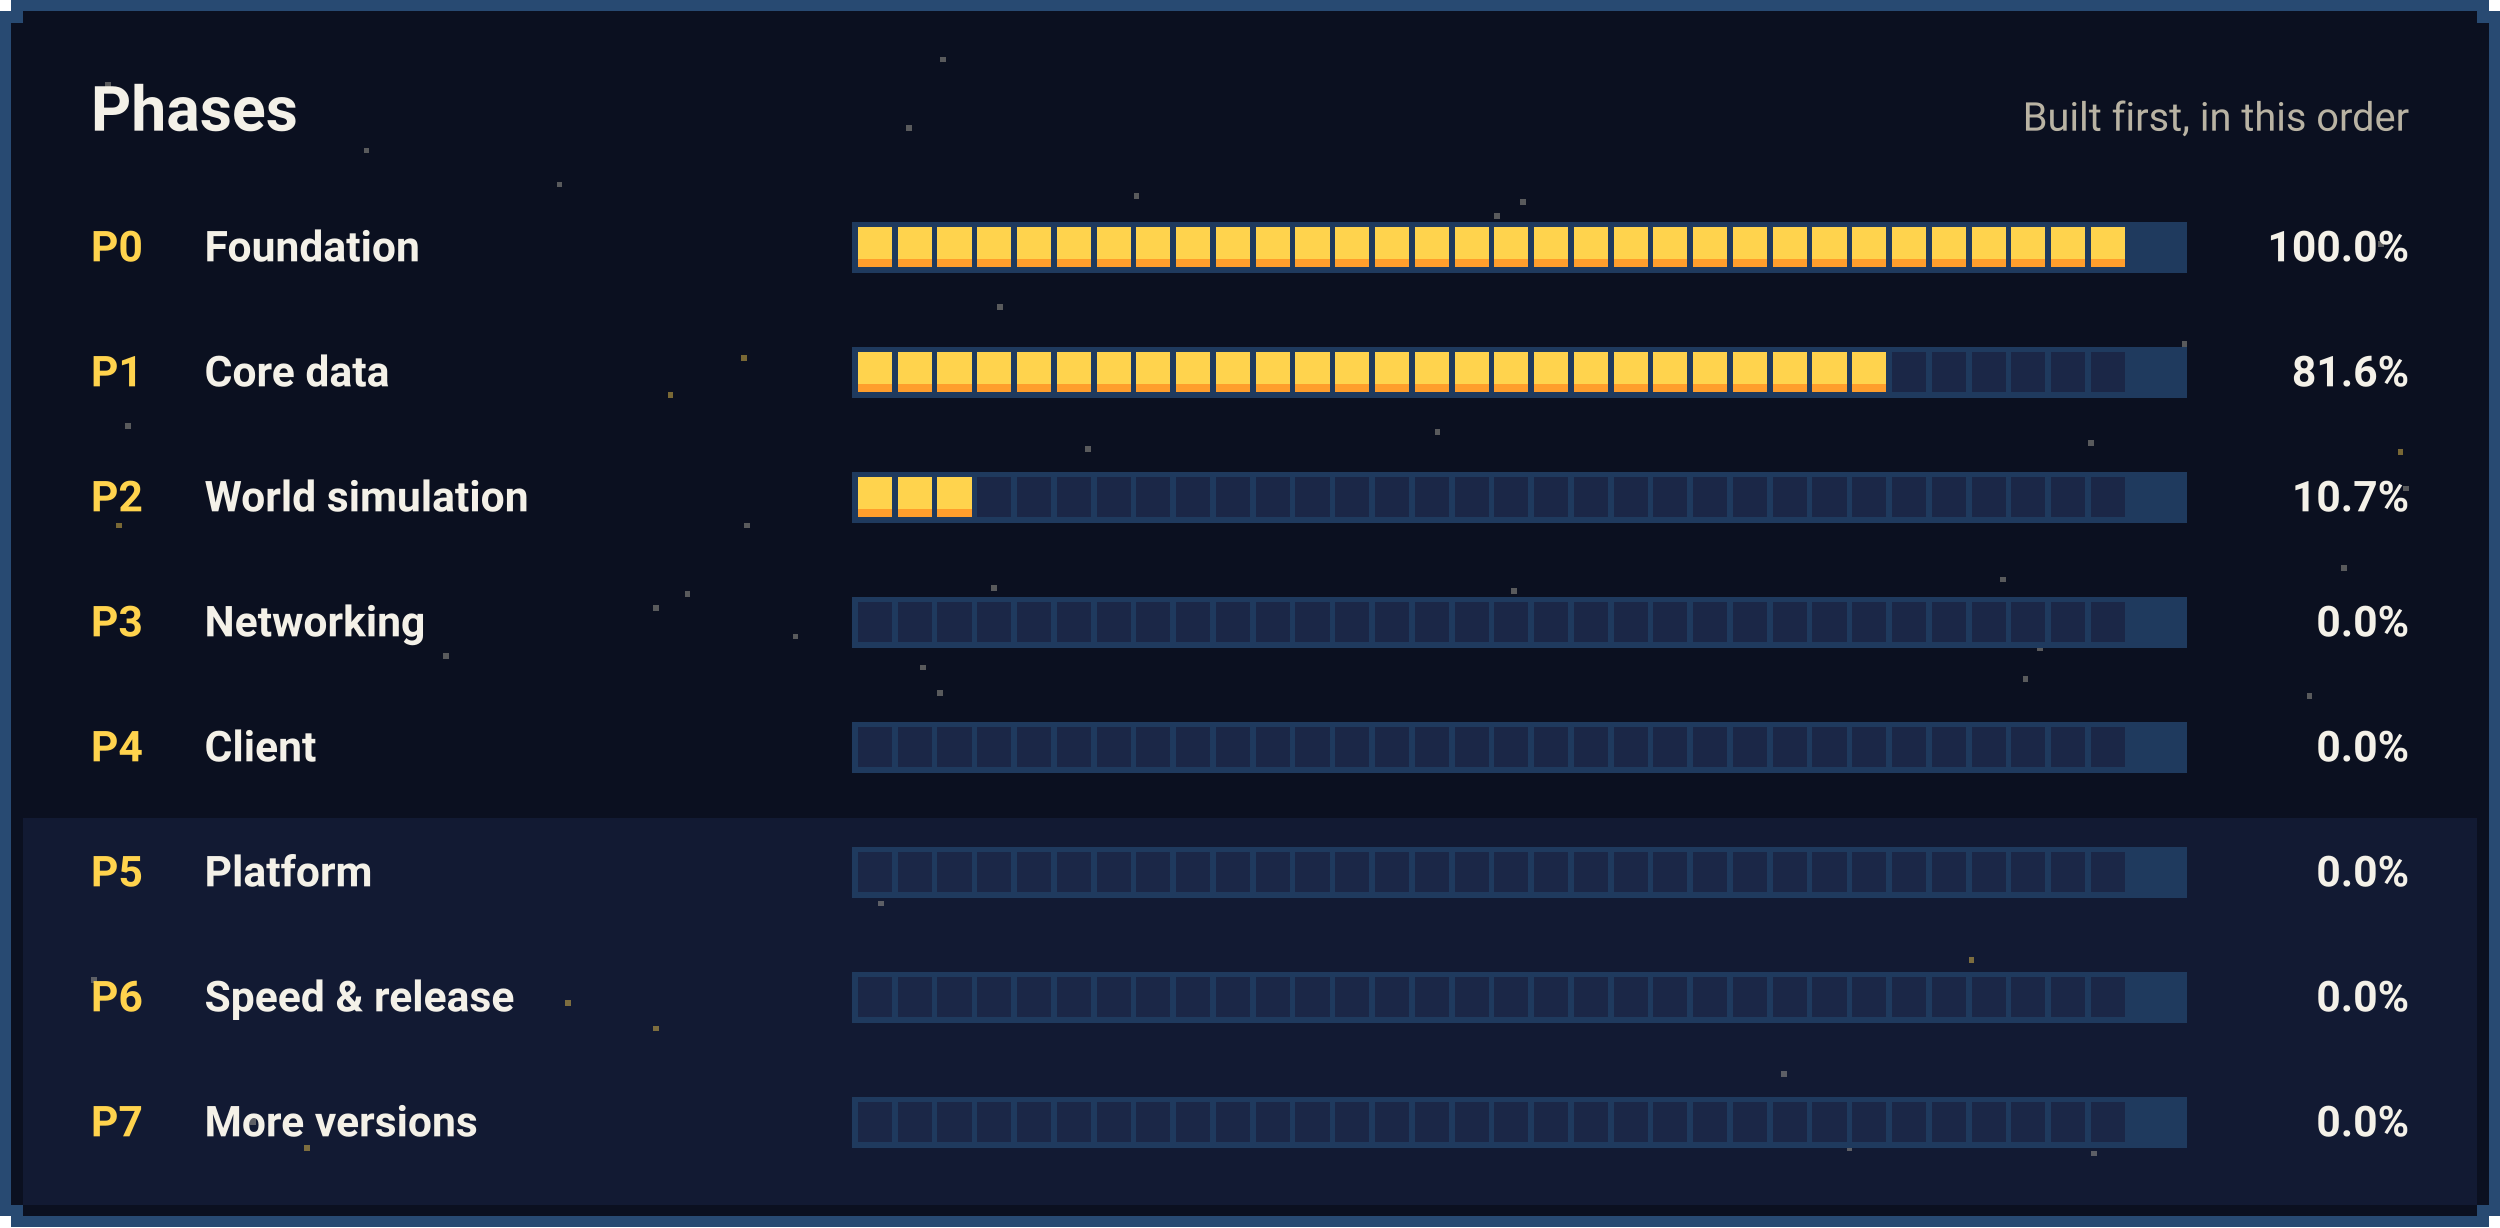
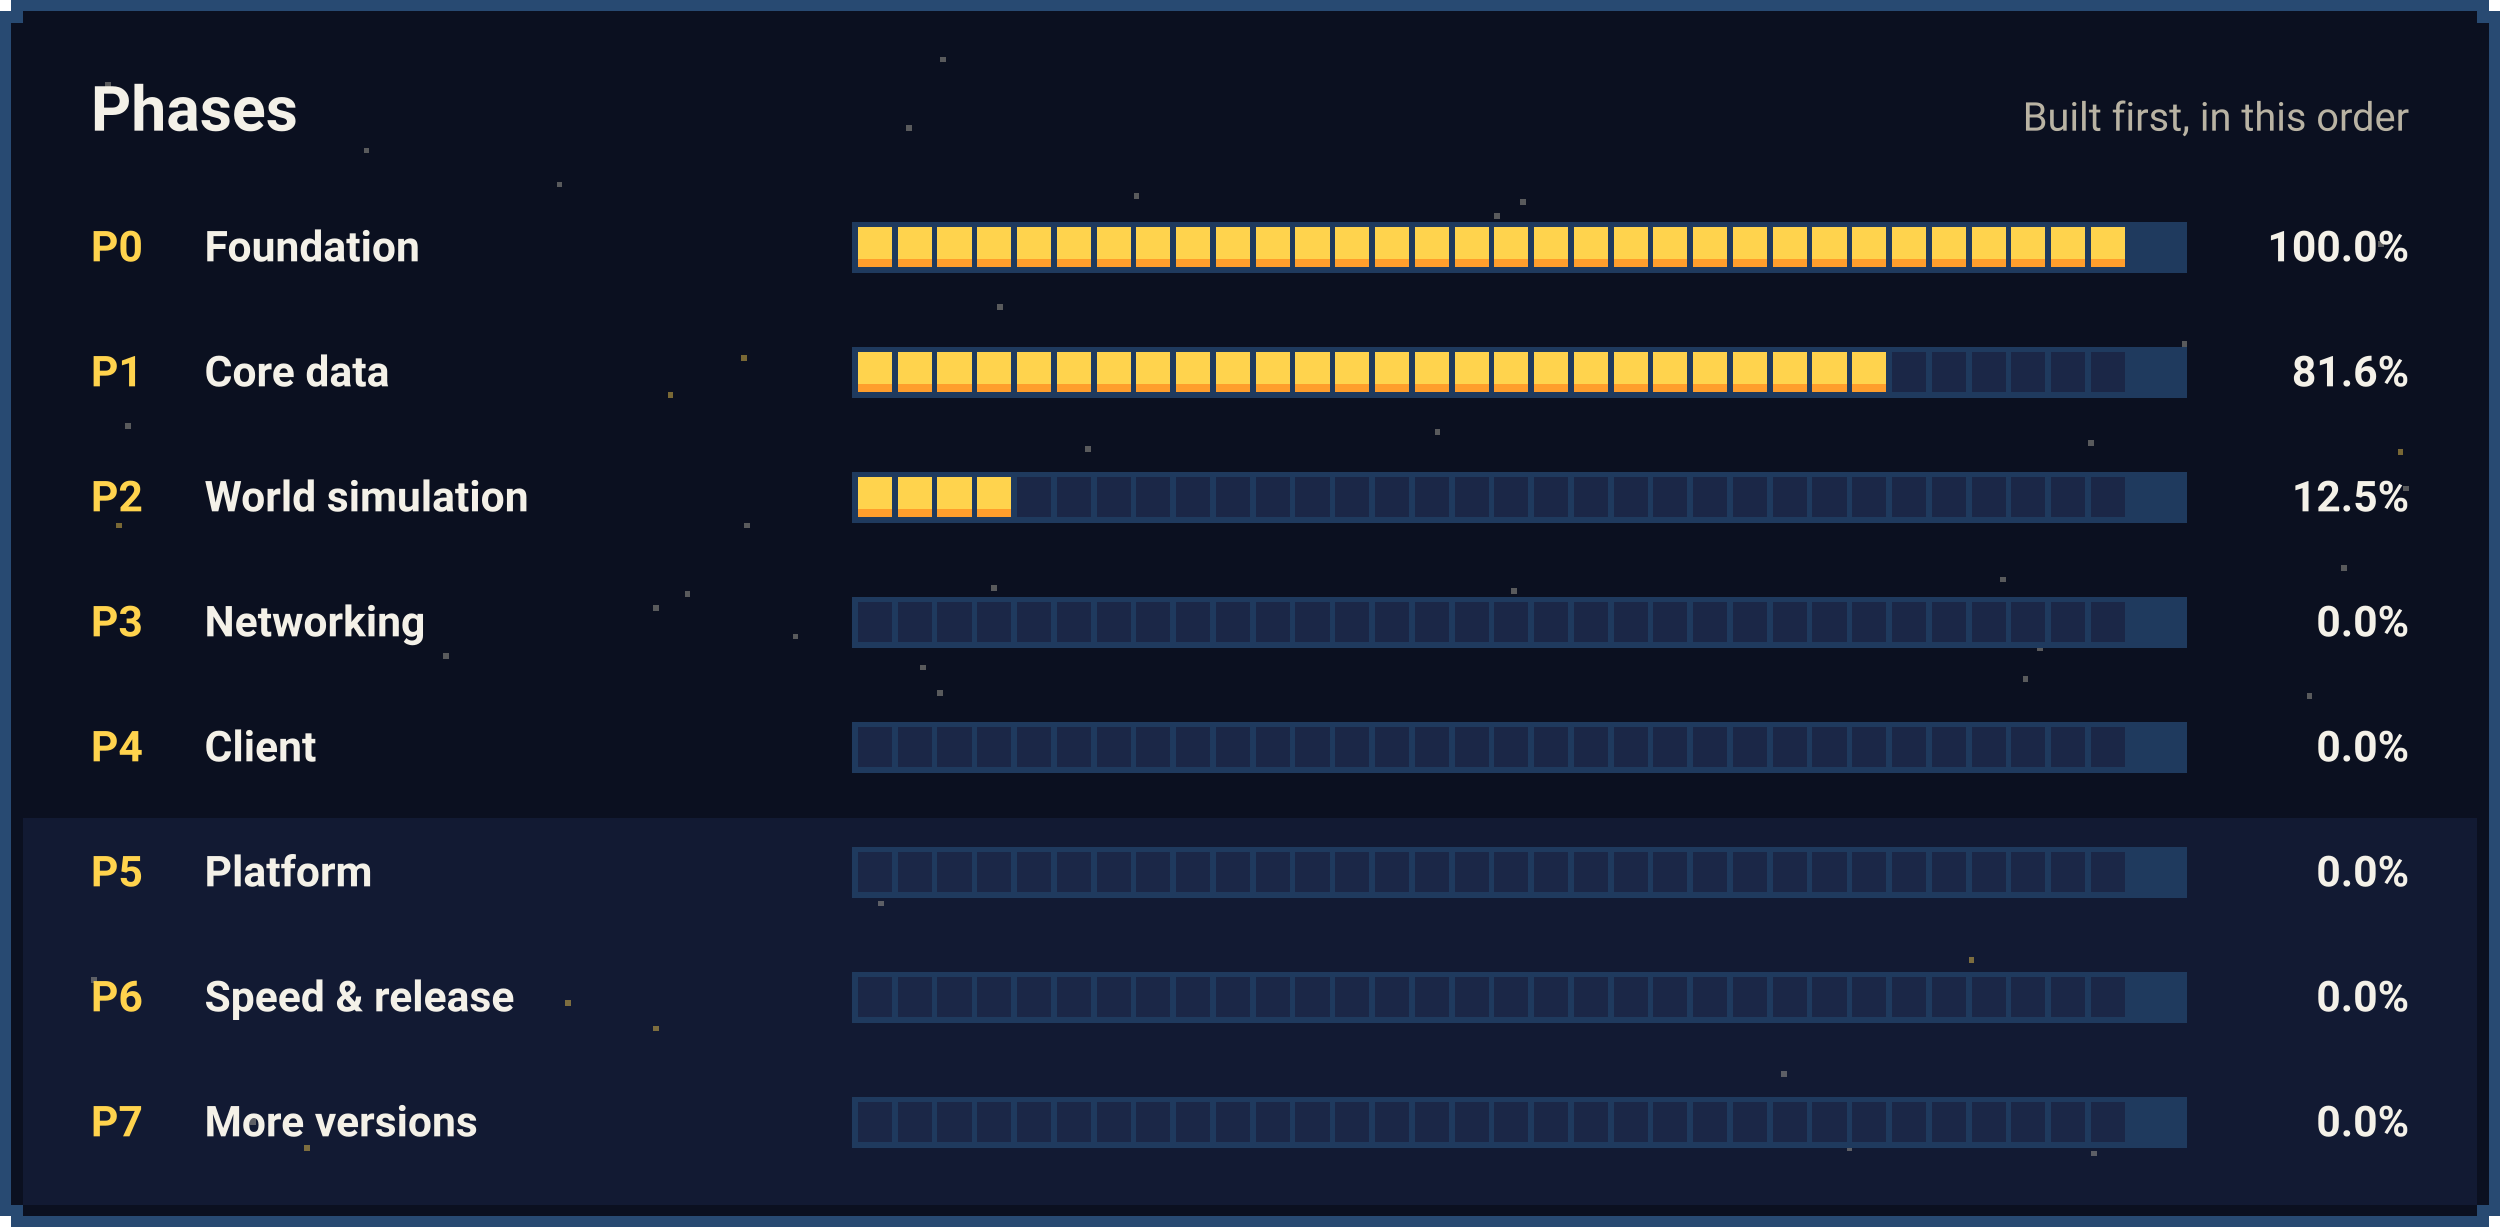
<svg xmlns="http://www.w3.org/2000/svg" width="880" height="432" viewBox="0 0 880 432" shape-rendering="crispEdges">
  <rect x="4" y="0" width="872" height="432" fill="#284A72" />
  <rect x="0" y="4" width="880" height="424" fill="#284A72" />
  <rect x="8" y="4" width="864" height="424" fill="#0B1020" />
  <rect x="4" y="8" width="872" height="416" fill="#0B1020" />
  <rect x="8" y="288" width="864" height="136" fill="#121A33" />
  <rect x="235" y="138" width="2" height="2" fill="#FFD34D" opacity="0.45" />
  <rect x="262" y="184" width="2" height="2" fill="#B9B3A3" opacity="0.45" />
  <rect x="44" y="149" width="2" height="2" fill="#B9B3A3" opacity="0.45" />
  <rect x="196" y="64" width="2" height="2" fill="#B9B3A3" opacity="0.45" />
  <rect x="331" y="20" width="2" height="2" fill="#B9B3A3" opacity="0.45" />
  <rect x="505" y="151" width="2" height="2" fill="#B9B3A3" opacity="0.45" />
  <rect x="107" y="403" width="2" height="2" fill="#FFD34D" opacity="0.45" />
  <rect x="241" y="208" width="2" height="2" fill="#B9B3A3" opacity="0.45" />
  <rect x="520" y="351" width="2" height="2" fill="#FFD34D" opacity="0.45" />
  <rect x="824" y="199" width="2" height="2" fill="#B9B3A3" opacity="0.45" />
  <rect x="758" y="131" width="2" height="2" fill="#B9B3A3" opacity="0.45" />
  <rect x="627" y="377" width="2" height="2" fill="#B9B3A3" opacity="0.45" />
  <rect x="330" y="243" width="2" height="2" fill="#B9B3A3" opacity="0.45" />
  <rect x="693" y="337" width="2" height="2" fill="#FFD34D" opacity="0.45" />
  <rect x="399" y="68" width="2" height="2" fill="#B9B3A3" opacity="0.45" />
  <rect x="650" y="403" width="2" height="2" fill="#B9B3A3" opacity="0.45" />
  <rect x="41" y="184" width="2" height="2" fill="#FFD34D" opacity="0.45" />
  <rect x="526" y="75" width="2" height="2" fill="#B9B3A3" opacity="0.45" />
  <rect x="309" y="317" width="2" height="2" fill="#B9B3A3" opacity="0.45" />
  <rect x="382" y="157" width="2" height="2" fill="#B9B3A3" opacity="0.45" />
  <rect x="349" y="206" width="2" height="2" fill="#B9B3A3" opacity="0.45" />
  <rect x="844" y="158" width="2" height="2" fill="#FFD34D" opacity="0.45" />
  <rect x="199" y="352" width="2" height="2" fill="#FFD34D" opacity="0.45" />
  <rect x="230" y="361" width="2" height="2" fill="#FFD34D" opacity="0.45" />
  <rect x="230" y="213" width="2" height="2" fill="#B9B3A3" opacity="0.45" />
  <rect x="88" y="394" width="2" height="2" fill="#B9B3A3" opacity="0.45" />
  <rect x="735" y="155" width="2" height="2" fill="#B9B3A3" opacity="0.45" />
  <rect x="156" y="230" width="2" height="2" fill="#B9B3A3" opacity="0.45" />
  <rect x="261" y="125" width="2" height="2" fill="#FFD34D" opacity="0.45" />
  <rect x="32" y="344" width="2" height="2" fill="#B9B3A3" opacity="0.45" />
  <rect x="380" y="304" width="2" height="2" fill="#B9B3A3" opacity="0.45" />
  <rect x="319" y="44" width="2" height="2" fill="#B9B3A3" opacity="0.45" />
  <rect x="712" y="238" width="2" height="2" fill="#B9B3A3" opacity="0.45" />
  <rect x="502" y="398" width="2" height="2" fill="#B9B3A3" opacity="0.45" />
  <rect x="37" y="29" width="2" height="2" fill="#B9B3A3" opacity="0.45" />
  <rect x="351" y="107" width="2" height="2" fill="#B9B3A3" opacity="0.45" />
  <rect x="768" y="120" width="2" height="2" fill="#B9B3A3" opacity="0.45" />
  <rect x="736" y="405" width="2" height="2" fill="#B9B3A3" opacity="0.45" />
  <rect x="812" y="244" width="2" height="2" fill="#B9B3A3" opacity="0.45" />
  <rect x="324" y="234" width="2" height="2" fill="#B9B3A3" opacity="0.45" />
  <rect x="717" y="227" width="2" height="2" fill="#B9B3A3" opacity="0.45" />
  <rect x="535" y="70" width="2" height="2" fill="#B9B3A3" opacity="0.45" />
  <rect x="704" y="203" width="2" height="2" fill="#B9B3A3" opacity="0.45" />
  <rect x="846" y="171" width="2" height="2" fill="#B9B3A3" opacity="0.45" />
  <rect x="279" y="223" width="2" height="2" fill="#B9B3A3" opacity="0.45" />
  <rect x="532" y="207" width="2" height="2" fill="#B9B3A3" opacity="0.45" />
  <rect x="128" y="52" width="2" height="2" fill="#B9B3A3" opacity="0.45" />
  <rect x="837" y="85" width="2" height="2" fill="#B9B3A3" opacity="0.45" />
  <text x="32" y="46" font-family="'Pixelify Sans', ui-sans-serif, system-ui, -apple-system, 'Segoe UI', Roboto, sans-serif" font-size="22" font-weight="700" fill="#F4F1E8" text-anchor="start">Phases</text>
  <text x="848" y="46" font-family="'Pixelify Sans', ui-sans-serif, system-ui, -apple-system, 'Segoe UI', Roboto, sans-serif" font-size="14" font-weight="400" fill="#B9B3A3" text-anchor="end">Built first, in this order</text>
  <text x="32" y="92" font-family="'Pixelify Sans', ui-sans-serif, system-ui, -apple-system, 'Segoe UI', Roboto, sans-serif" font-size="15" font-weight="700" fill="#FFD34D" text-anchor="start">P0</text>
  <text x="72" y="92" font-family="'Pixelify Sans', ui-sans-serif, system-ui, -apple-system, 'Segoe UI', Roboto, sans-serif" font-size="15" font-weight="600" fill="#F4F1E8" text-anchor="start">Foundation</text>
  <rect x="300" y="78" width="470" height="18" fill="#1F3A5E" />
  <rect x="302" y="80" width="12" height="14" fill="#FFD34D" />
  <rect x="302" y="91" width="12" height="3" fill="#FF9E2C" />
  <rect x="316" y="80" width="12" height="14" fill="#FFD34D" />
  <rect x="316" y="91" width="12" height="3" fill="#FF9E2C" />
  <rect x="330" y="80" width="12" height="14" fill="#FFD34D" />
  <rect x="330" y="91" width="12" height="3" fill="#FF9E2C" />
  <rect x="344" y="80" width="12" height="14" fill="#FFD34D" />
  <rect x="344" y="91" width="12" height="3" fill="#FF9E2C" />
  <rect x="358" y="80" width="12" height="14" fill="#FFD34D" />
  <rect x="358" y="91" width="12" height="3" fill="#FF9E2C" />
  <rect x="372" y="80" width="12" height="14" fill="#FFD34D" />
  <rect x="372" y="91" width="12" height="3" fill="#FF9E2C" />
  <rect x="386" y="80" width="12" height="14" fill="#FFD34D" />
  <rect x="386" y="91" width="12" height="3" fill="#FF9E2C" />
  <rect x="400" y="80" width="12" height="14" fill="#FFD34D" />
  <rect x="400" y="91" width="12" height="3" fill="#FF9E2C" />
  <rect x="414" y="80" width="12" height="14" fill="#FFD34D" />
  <rect x="414" y="91" width="12" height="3" fill="#FF9E2C" />
  <rect x="428" y="80" width="12" height="14" fill="#FFD34D" />
  <rect x="428" y="91" width="12" height="3" fill="#FF9E2C" />
  <rect x="442" y="80" width="12" height="14" fill="#FFD34D" />
  <rect x="442" y="91" width="12" height="3" fill="#FF9E2C" />
  <rect x="456" y="80" width="12" height="14" fill="#FFD34D" />
  <rect x="456" y="91" width="12" height="3" fill="#FF9E2C" />
  <rect x="470" y="80" width="12" height="14" fill="#FFD34D" />
  <rect x="470" y="91" width="12" height="3" fill="#FF9E2C" />
  <rect x="484" y="80" width="12" height="14" fill="#FFD34D" />
  <rect x="484" y="91" width="12" height="3" fill="#FF9E2C" />
  <rect x="498" y="80" width="12" height="14" fill="#FFD34D" />
  <rect x="498" y="91" width="12" height="3" fill="#FF9E2C" />
  <rect x="512" y="80" width="12" height="14" fill="#FFD34D" />
  <rect x="512" y="91" width="12" height="3" fill="#FF9E2C" />
  <rect x="526" y="80" width="12" height="14" fill="#FFD34D" />
  <rect x="526" y="91" width="12" height="3" fill="#FF9E2C" />
  <rect x="540" y="80" width="12" height="14" fill="#FFD34D" />
  <rect x="540" y="91" width="12" height="3" fill="#FF9E2C" />
  <rect x="554" y="80" width="12" height="14" fill="#FFD34D" />
  <rect x="554" y="91" width="12" height="3" fill="#FF9E2C" />
  <rect x="568" y="80" width="12" height="14" fill="#FFD34D" />
  <rect x="568" y="91" width="12" height="3" fill="#FF9E2C" />
  <rect x="582" y="80" width="12" height="14" fill="#FFD34D" />
  <rect x="582" y="91" width="12" height="3" fill="#FF9E2C" />
  <rect x="596" y="80" width="12" height="14" fill="#FFD34D" />
  <rect x="596" y="91" width="12" height="3" fill="#FF9E2C" />
  <rect x="610" y="80" width="12" height="14" fill="#FFD34D" />
  <rect x="610" y="91" width="12" height="3" fill="#FF9E2C" />
  <rect x="624" y="80" width="12" height="14" fill="#FFD34D" />
  <rect x="624" y="91" width="12" height="3" fill="#FF9E2C" />
  <rect x="638" y="80" width="12" height="14" fill="#FFD34D" />
  <rect x="638" y="91" width="12" height="3" fill="#FF9E2C" />
  <rect x="652" y="80" width="12" height="14" fill="#FFD34D" />
  <rect x="652" y="91" width="12" height="3" fill="#FF9E2C" />
  <rect x="666" y="80" width="12" height="14" fill="#FFD34D" />
  <rect x="666" y="91" width="12" height="3" fill="#FF9E2C" />
  <rect x="680" y="80" width="12" height="14" fill="#FFD34D" />
  <rect x="680" y="91" width="12" height="3" fill="#FF9E2C" />
  <rect x="694" y="80" width="12" height="14" fill="#FFD34D" />
  <rect x="694" y="91" width="12" height="3" fill="#FF9E2C" />
  <rect x="708" y="80" width="12" height="14" fill="#FFD34D" />
  <rect x="708" y="91" width="12" height="3" fill="#FF9E2C" />
  <rect x="722" y="80" width="12" height="14" fill="#FFD34D" />
  <rect x="722" y="91" width="12" height="3" fill="#FF9E2C" />
  <rect x="736" y="80" width="12" height="14" fill="#FFD34D" />
  <rect x="736" y="91" width="12" height="3" fill="#FF9E2C" />
  <text x="848" y="92" font-family="'Pixelify Sans', ui-sans-serif, system-ui, -apple-system, 'Segoe UI', Roboto, sans-serif" font-size="15" font-weight="700" fill="#F4F1E8" text-anchor="end">100.0%</text>
  <text x="32" y="136" font-family="'Pixelify Sans', ui-sans-serif, system-ui, -apple-system, 'Segoe UI', Roboto, sans-serif" font-size="15" font-weight="700" fill="#FFD34D" text-anchor="start">P1</text>
  <text x="72" y="136" font-family="'Pixelify Sans', ui-sans-serif, system-ui, -apple-system, 'Segoe UI', Roboto, sans-serif" font-size="15" font-weight="600" fill="#F4F1E8" text-anchor="start">Core data</text>
  <rect x="300" y="122" width="470" height="18" fill="#1F3A5E" />
  <rect x="302" y="124" width="12" height="14" fill="#FFD34D" />
  <rect x="302" y="135" width="12" height="3" fill="#FF9E2C" />
  <rect x="316" y="124" width="12" height="14" fill="#FFD34D" />
  <rect x="316" y="135" width="12" height="3" fill="#FF9E2C" />
  <rect x="330" y="124" width="12" height="14" fill="#FFD34D" />
  <rect x="330" y="135" width="12" height="3" fill="#FF9E2C" />
  <rect x="344" y="124" width="12" height="14" fill="#FFD34D" />
  <rect x="344" y="135" width="12" height="3" fill="#FF9E2C" />
  <rect x="358" y="124" width="12" height="14" fill="#FFD34D" />
  <rect x="358" y="135" width="12" height="3" fill="#FF9E2C" />
  <rect x="372" y="124" width="12" height="14" fill="#FFD34D" />
  <rect x="372" y="135" width="12" height="3" fill="#FF9E2C" />
  <rect x="386" y="124" width="12" height="14" fill="#FFD34D" />
  <rect x="386" y="135" width="12" height="3" fill="#FF9E2C" />
  <rect x="400" y="124" width="12" height="14" fill="#FFD34D" />
  <rect x="400" y="135" width="12" height="3" fill="#FF9E2C" />
  <rect x="414" y="124" width="12" height="14" fill="#FFD34D" />
  <rect x="414" y="135" width="12" height="3" fill="#FF9E2C" />
  <rect x="428" y="124" width="12" height="14" fill="#FFD34D" />
  <rect x="428" y="135" width="12" height="3" fill="#FF9E2C" />
  <rect x="442" y="124" width="12" height="14" fill="#FFD34D" />
  <rect x="442" y="135" width="12" height="3" fill="#FF9E2C" />
  <rect x="456" y="124" width="12" height="14" fill="#FFD34D" />
  <rect x="456" y="135" width="12" height="3" fill="#FF9E2C" />
  <rect x="470" y="124" width="12" height="14" fill="#FFD34D" />
  <rect x="470" y="135" width="12" height="3" fill="#FF9E2C" />
  <rect x="484" y="124" width="12" height="14" fill="#FFD34D" />
  <rect x="484" y="135" width="12" height="3" fill="#FF9E2C" />
  <rect x="498" y="124" width="12" height="14" fill="#FFD34D" />
  <rect x="498" y="135" width="12" height="3" fill="#FF9E2C" />
  <rect x="512" y="124" width="12" height="14" fill="#FFD34D" />
  <rect x="512" y="135" width="12" height="3" fill="#FF9E2C" />
  <rect x="526" y="124" width="12" height="14" fill="#FFD34D" />
  <rect x="526" y="135" width="12" height="3" fill="#FF9E2C" />
  <rect x="540" y="124" width="12" height="14" fill="#FFD34D" />
  <rect x="540" y="135" width="12" height="3" fill="#FF9E2C" />
  <rect x="554" y="124" width="12" height="14" fill="#FFD34D" />
  <rect x="554" y="135" width="12" height="3" fill="#FF9E2C" />
  <rect x="568" y="124" width="12" height="14" fill="#FFD34D" />
  <rect x="568" y="135" width="12" height="3" fill="#FF9E2C" />
  <rect x="582" y="124" width="12" height="14" fill="#FFD34D" />
  <rect x="582" y="135" width="12" height="3" fill="#FF9E2C" />
  <rect x="596" y="124" width="12" height="14" fill="#FFD34D" />
  <rect x="596" y="135" width="12" height="3" fill="#FF9E2C" />
  <rect x="610" y="124" width="12" height="14" fill="#FFD34D" />
  <rect x="610" y="135" width="12" height="3" fill="#FF9E2C" />
  <rect x="624" y="124" width="12" height="14" fill="#FFD34D" />
  <rect x="624" y="135" width="12" height="3" fill="#FF9E2C" />
  <rect x="638" y="124" width="12" height="14" fill="#FFD34D" />
  <rect x="638" y="135" width="12" height="3" fill="#FF9E2C" />
  <rect x="652" y="124" width="12" height="14" fill="#FFD34D" />
  <rect x="652" y="135" width="12" height="3" fill="#FF9E2C" />
  <rect x="666" y="124" width="12" height="14" fill="#1B2747" />
  <rect x="680" y="124" width="12" height="14" fill="#1B2747" />
  <rect x="694" y="124" width="12" height="14" fill="#1B2747" />
  <rect x="708" y="124" width="12" height="14" fill="#1B2747" />
  <rect x="722" y="124" width="12" height="14" fill="#1B2747" />
  <rect x="736" y="124" width="12" height="14" fill="#1B2747" />
  <text x="848" y="136" font-family="'Pixelify Sans', ui-sans-serif, system-ui, -apple-system, 'Segoe UI', Roboto, sans-serif" font-size="15" font-weight="700" fill="#F4F1E8" text-anchor="end">81.6%</text>
  <text x="32" y="180" font-family="'Pixelify Sans', ui-sans-serif, system-ui, -apple-system, 'Segoe UI', Roboto, sans-serif" font-size="15" font-weight="700" fill="#FFD34D" text-anchor="start">P2</text>
  <text x="72" y="180" font-family="'Pixelify Sans', ui-sans-serif, system-ui, -apple-system, 'Segoe UI', Roboto, sans-serif" font-size="15" font-weight="600" fill="#F4F1E8" text-anchor="start">World simulation</text>
  <rect x="300" y="166" width="470" height="18" fill="#1F3A5E" />
  <rect x="302" y="168" width="12" height="14" fill="#FFD34D" />
  <rect x="302" y="179" width="12" height="3" fill="#FF9E2C" />
  <rect x="316" y="168" width="12" height="14" fill="#FFD34D" />
  <rect x="316" y="179" width="12" height="3" fill="#FF9E2C" />
  <rect x="330" y="168" width="12" height="14" fill="#FFD34D" />
  <rect x="330" y="179" width="12" height="3" fill="#FF9E2C" />
-   <rect x="344" y="168" width="12" height="14" fill="#1B2747" />
+   <rect x="344" y="168" width="12" height="14" fill="#FFD34D" />
+   <rect x="344" y="179" width="12" height="3" fill="#FF9E2C" />
  <rect x="358" y="168" width="12" height="14" fill="#1B2747" />
  <rect x="372" y="168" width="12" height="14" fill="#1B2747" />
  <rect x="386" y="168" width="12" height="14" fill="#1B2747" />
  <rect x="400" y="168" width="12" height="14" fill="#1B2747" />
  <rect x="414" y="168" width="12" height="14" fill="#1B2747" />
  <rect x="428" y="168" width="12" height="14" fill="#1B2747" />
  <rect x="442" y="168" width="12" height="14" fill="#1B2747" />
  <rect x="456" y="168" width="12" height="14" fill="#1B2747" />
  <rect x="470" y="168" width="12" height="14" fill="#1B2747" />
  <rect x="484" y="168" width="12" height="14" fill="#1B2747" />
  <rect x="498" y="168" width="12" height="14" fill="#1B2747" />
  <rect x="512" y="168" width="12" height="14" fill="#1B2747" />
  <rect x="526" y="168" width="12" height="14" fill="#1B2747" />
  <rect x="540" y="168" width="12" height="14" fill="#1B2747" />
  <rect x="554" y="168" width="12" height="14" fill="#1B2747" />
  <rect x="568" y="168" width="12" height="14" fill="#1B2747" />
  <rect x="582" y="168" width="12" height="14" fill="#1B2747" />
  <rect x="596" y="168" width="12" height="14" fill="#1B2747" />
  <rect x="610" y="168" width="12" height="14" fill="#1B2747" />
  <rect x="624" y="168" width="12" height="14" fill="#1B2747" />
  <rect x="638" y="168" width="12" height="14" fill="#1B2747" />
  <rect x="652" y="168" width="12" height="14" fill="#1B2747" />
  <rect x="666" y="168" width="12" height="14" fill="#1B2747" />
  <rect x="680" y="168" width="12" height="14" fill="#1B2747" />
  <rect x="694" y="168" width="12" height="14" fill="#1B2747" />
  <rect x="708" y="168" width="12" height="14" fill="#1B2747" />
  <rect x="722" y="168" width="12" height="14" fill="#1B2747" />
  <rect x="736" y="168" width="12" height="14" fill="#1B2747" />
-   <text x="848" y="180" font-family="'Pixelify Sans', ui-sans-serif, system-ui, -apple-system, 'Segoe UI', Roboto, sans-serif" font-size="15" font-weight="700" fill="#F4F1E8" text-anchor="end">10.7%</text>
+   <text x="848" y="180" font-family="'Pixelify Sans', ui-sans-serif, system-ui, -apple-system, 'Segoe UI', Roboto, sans-serif" font-size="15" font-weight="700" fill="#F4F1E8" text-anchor="end">12.5%</text>
  <text x="32" y="224" font-family="'Pixelify Sans', ui-sans-serif, system-ui, -apple-system, 'Segoe UI', Roboto, sans-serif" font-size="15" font-weight="700" fill="#FFD34D" text-anchor="start">P3</text>
  <text x="72" y="224" font-family="'Pixelify Sans', ui-sans-serif, system-ui, -apple-system, 'Segoe UI', Roboto, sans-serif" font-size="15" font-weight="600" fill="#F4F1E8" text-anchor="start">Networking</text>
  <rect x="300" y="210" width="470" height="18" fill="#1F3A5E" />
  <rect x="302" y="212" width="12" height="14" fill="#1B2747" />
  <rect x="316" y="212" width="12" height="14" fill="#1B2747" />
  <rect x="330" y="212" width="12" height="14" fill="#1B2747" />
  <rect x="344" y="212" width="12" height="14" fill="#1B2747" />
  <rect x="358" y="212" width="12" height="14" fill="#1B2747" />
  <rect x="372" y="212" width="12" height="14" fill="#1B2747" />
  <rect x="386" y="212" width="12" height="14" fill="#1B2747" />
  <rect x="400" y="212" width="12" height="14" fill="#1B2747" />
  <rect x="414" y="212" width="12" height="14" fill="#1B2747" />
  <rect x="428" y="212" width="12" height="14" fill="#1B2747" />
  <rect x="442" y="212" width="12" height="14" fill="#1B2747" />
  <rect x="456" y="212" width="12" height="14" fill="#1B2747" />
  <rect x="470" y="212" width="12" height="14" fill="#1B2747" />
  <rect x="484" y="212" width="12" height="14" fill="#1B2747" />
  <rect x="498" y="212" width="12" height="14" fill="#1B2747" />
  <rect x="512" y="212" width="12" height="14" fill="#1B2747" />
  <rect x="526" y="212" width="12" height="14" fill="#1B2747" />
  <rect x="540" y="212" width="12" height="14" fill="#1B2747" />
  <rect x="554" y="212" width="12" height="14" fill="#1B2747" />
  <rect x="568" y="212" width="12" height="14" fill="#1B2747" />
  <rect x="582" y="212" width="12" height="14" fill="#1B2747" />
  <rect x="596" y="212" width="12" height="14" fill="#1B2747" />
  <rect x="610" y="212" width="12" height="14" fill="#1B2747" />
  <rect x="624" y="212" width="12" height="14" fill="#1B2747" />
  <rect x="638" y="212" width="12" height="14" fill="#1B2747" />
  <rect x="652" y="212" width="12" height="14" fill="#1B2747" />
  <rect x="666" y="212" width="12" height="14" fill="#1B2747" />
  <rect x="680" y="212" width="12" height="14" fill="#1B2747" />
  <rect x="694" y="212" width="12" height="14" fill="#1B2747" />
  <rect x="708" y="212" width="12" height="14" fill="#1B2747" />
  <rect x="722" y="212" width="12" height="14" fill="#1B2747" />
  <rect x="736" y="212" width="12" height="14" fill="#1B2747" />
  <text x="848" y="224" font-family="'Pixelify Sans', ui-sans-serif, system-ui, -apple-system, 'Segoe UI', Roboto, sans-serif" font-size="15" font-weight="700" fill="#F4F1E8" text-anchor="end">0.0%</text>
  <text x="32" y="268" font-family="'Pixelify Sans', ui-sans-serif, system-ui, -apple-system, 'Segoe UI', Roboto, sans-serif" font-size="15" font-weight="700" fill="#FFD34D" text-anchor="start">P4</text>
  <text x="72" y="268" font-family="'Pixelify Sans', ui-sans-serif, system-ui, -apple-system, 'Segoe UI', Roboto, sans-serif" font-size="15" font-weight="600" fill="#F4F1E8" text-anchor="start">Client</text>
  <rect x="300" y="254" width="470" height="18" fill="#1F3A5E" />
  <rect x="302" y="256" width="12" height="14" fill="#1B2747" />
  <rect x="316" y="256" width="12" height="14" fill="#1B2747" />
  <rect x="330" y="256" width="12" height="14" fill="#1B2747" />
  <rect x="344" y="256" width="12" height="14" fill="#1B2747" />
  <rect x="358" y="256" width="12" height="14" fill="#1B2747" />
  <rect x="372" y="256" width="12" height="14" fill="#1B2747" />
  <rect x="386" y="256" width="12" height="14" fill="#1B2747" />
  <rect x="400" y="256" width="12" height="14" fill="#1B2747" />
  <rect x="414" y="256" width="12" height="14" fill="#1B2747" />
  <rect x="428" y="256" width="12" height="14" fill="#1B2747" />
  <rect x="442" y="256" width="12" height="14" fill="#1B2747" />
  <rect x="456" y="256" width="12" height="14" fill="#1B2747" />
  <rect x="470" y="256" width="12" height="14" fill="#1B2747" />
  <rect x="484" y="256" width="12" height="14" fill="#1B2747" />
  <rect x="498" y="256" width="12" height="14" fill="#1B2747" />
  <rect x="512" y="256" width="12" height="14" fill="#1B2747" />
  <rect x="526" y="256" width="12" height="14" fill="#1B2747" />
  <rect x="540" y="256" width="12" height="14" fill="#1B2747" />
  <rect x="554" y="256" width="12" height="14" fill="#1B2747" />
  <rect x="568" y="256" width="12" height="14" fill="#1B2747" />
  <rect x="582" y="256" width="12" height="14" fill="#1B2747" />
  <rect x="596" y="256" width="12" height="14" fill="#1B2747" />
  <rect x="610" y="256" width="12" height="14" fill="#1B2747" />
  <rect x="624" y="256" width="12" height="14" fill="#1B2747" />
  <rect x="638" y="256" width="12" height="14" fill="#1B2747" />
  <rect x="652" y="256" width="12" height="14" fill="#1B2747" />
  <rect x="666" y="256" width="12" height="14" fill="#1B2747" />
  <rect x="680" y="256" width="12" height="14" fill="#1B2747" />
  <rect x="694" y="256" width="12" height="14" fill="#1B2747" />
  <rect x="708" y="256" width="12" height="14" fill="#1B2747" />
  <rect x="722" y="256" width="12" height="14" fill="#1B2747" />
  <rect x="736" y="256" width="12" height="14" fill="#1B2747" />
  <text x="848" y="268" font-family="'Pixelify Sans', ui-sans-serif, system-ui, -apple-system, 'Segoe UI', Roboto, sans-serif" font-size="15" font-weight="700" fill="#F4F1E8" text-anchor="end">0.0%</text>
  <text x="32" y="312" font-family="'Pixelify Sans', ui-sans-serif, system-ui, -apple-system, 'Segoe UI', Roboto, sans-serif" font-size="15" font-weight="700" fill="#FFD34D" text-anchor="start">P5</text>
  <text x="72" y="312" font-family="'Pixelify Sans', ui-sans-serif, system-ui, -apple-system, 'Segoe UI', Roboto, sans-serif" font-size="15" font-weight="600" fill="#F4F1E8" text-anchor="start">Platform</text>
  <rect x="300" y="298" width="470" height="18" fill="#1F3A5E" />
  <rect x="302" y="300" width="12" height="14" fill="#1B2747" />
  <rect x="316" y="300" width="12" height="14" fill="#1B2747" />
  <rect x="330" y="300" width="12" height="14" fill="#1B2747" />
  <rect x="344" y="300" width="12" height="14" fill="#1B2747" />
  <rect x="358" y="300" width="12" height="14" fill="#1B2747" />
  <rect x="372" y="300" width="12" height="14" fill="#1B2747" />
  <rect x="386" y="300" width="12" height="14" fill="#1B2747" />
  <rect x="400" y="300" width="12" height="14" fill="#1B2747" />
  <rect x="414" y="300" width="12" height="14" fill="#1B2747" />
  <rect x="428" y="300" width="12" height="14" fill="#1B2747" />
  <rect x="442" y="300" width="12" height="14" fill="#1B2747" />
  <rect x="456" y="300" width="12" height="14" fill="#1B2747" />
  <rect x="470" y="300" width="12" height="14" fill="#1B2747" />
  <rect x="484" y="300" width="12" height="14" fill="#1B2747" />
  <rect x="498" y="300" width="12" height="14" fill="#1B2747" />
  <rect x="512" y="300" width="12" height="14" fill="#1B2747" />
  <rect x="526" y="300" width="12" height="14" fill="#1B2747" />
  <rect x="540" y="300" width="12" height="14" fill="#1B2747" />
  <rect x="554" y="300" width="12" height="14" fill="#1B2747" />
  <rect x="568" y="300" width="12" height="14" fill="#1B2747" />
  <rect x="582" y="300" width="12" height="14" fill="#1B2747" />
  <rect x="596" y="300" width="12" height="14" fill="#1B2747" />
  <rect x="610" y="300" width="12" height="14" fill="#1B2747" />
  <rect x="624" y="300" width="12" height="14" fill="#1B2747" />
  <rect x="638" y="300" width="12" height="14" fill="#1B2747" />
  <rect x="652" y="300" width="12" height="14" fill="#1B2747" />
  <rect x="666" y="300" width="12" height="14" fill="#1B2747" />
  <rect x="680" y="300" width="12" height="14" fill="#1B2747" />
  <rect x="694" y="300" width="12" height="14" fill="#1B2747" />
  <rect x="708" y="300" width="12" height="14" fill="#1B2747" />
  <rect x="722" y="300" width="12" height="14" fill="#1B2747" />
  <rect x="736" y="300" width="12" height="14" fill="#1B2747" />
  <text x="848" y="312" font-family="'Pixelify Sans', ui-sans-serif, system-ui, -apple-system, 'Segoe UI', Roboto, sans-serif" font-size="15" font-weight="700" fill="#F4F1E8" text-anchor="end">0.0%</text>
  <text x="32" y="356" font-family="'Pixelify Sans', ui-sans-serif, system-ui, -apple-system, 'Segoe UI', Roboto, sans-serif" font-size="15" font-weight="700" fill="#FFD34D" text-anchor="start">P6</text>
  <text x="72" y="356" font-family="'Pixelify Sans', ui-sans-serif, system-ui, -apple-system, 'Segoe UI', Roboto, sans-serif" font-size="15" font-weight="600" fill="#F4F1E8" text-anchor="start">Speed &amp; release</text>
  <rect x="300" y="342" width="470" height="18" fill="#1F3A5E" />
  <rect x="302" y="344" width="12" height="14" fill="#1B2747" />
  <rect x="316" y="344" width="12" height="14" fill="#1B2747" />
  <rect x="330" y="344" width="12" height="14" fill="#1B2747" />
  <rect x="344" y="344" width="12" height="14" fill="#1B2747" />
  <rect x="358" y="344" width="12" height="14" fill="#1B2747" />
  <rect x="372" y="344" width="12" height="14" fill="#1B2747" />
  <rect x="386" y="344" width="12" height="14" fill="#1B2747" />
  <rect x="400" y="344" width="12" height="14" fill="#1B2747" />
  <rect x="414" y="344" width="12" height="14" fill="#1B2747" />
  <rect x="428" y="344" width="12" height="14" fill="#1B2747" />
  <rect x="442" y="344" width="12" height="14" fill="#1B2747" />
  <rect x="456" y="344" width="12" height="14" fill="#1B2747" />
  <rect x="470" y="344" width="12" height="14" fill="#1B2747" />
  <rect x="484" y="344" width="12" height="14" fill="#1B2747" />
  <rect x="498" y="344" width="12" height="14" fill="#1B2747" />
  <rect x="512" y="344" width="12" height="14" fill="#1B2747" />
  <rect x="526" y="344" width="12" height="14" fill="#1B2747" />
  <rect x="540" y="344" width="12" height="14" fill="#1B2747" />
  <rect x="554" y="344" width="12" height="14" fill="#1B2747" />
  <rect x="568" y="344" width="12" height="14" fill="#1B2747" />
  <rect x="582" y="344" width="12" height="14" fill="#1B2747" />
  <rect x="596" y="344" width="12" height="14" fill="#1B2747" />
  <rect x="610" y="344" width="12" height="14" fill="#1B2747" />
  <rect x="624" y="344" width="12" height="14" fill="#1B2747" />
  <rect x="638" y="344" width="12" height="14" fill="#1B2747" />
  <rect x="652" y="344" width="12" height="14" fill="#1B2747" />
  <rect x="666" y="344" width="12" height="14" fill="#1B2747" />
  <rect x="680" y="344" width="12" height="14" fill="#1B2747" />
  <rect x="694" y="344" width="12" height="14" fill="#1B2747" />
  <rect x="708" y="344" width="12" height="14" fill="#1B2747" />
  <rect x="722" y="344" width="12" height="14" fill="#1B2747" />
  <rect x="736" y="344" width="12" height="14" fill="#1B2747" />
  <text x="848" y="356" font-family="'Pixelify Sans', ui-sans-serif, system-ui, -apple-system, 'Segoe UI', Roboto, sans-serif" font-size="15" font-weight="700" fill="#F4F1E8" text-anchor="end">0.0%</text>
  <text x="32" y="400" font-family="'Pixelify Sans', ui-sans-serif, system-ui, -apple-system, 'Segoe UI', Roboto, sans-serif" font-size="15" font-weight="700" fill="#FFD34D" text-anchor="start">P7</text>
  <text x="72" y="400" font-family="'Pixelify Sans', ui-sans-serif, system-ui, -apple-system, 'Segoe UI', Roboto, sans-serif" font-size="15" font-weight="600" fill="#F4F1E8" text-anchor="start">More versions</text>
  <rect x="300" y="386" width="470" height="18" fill="#1F3A5E" />
  <rect x="302" y="388" width="12" height="14" fill="#1B2747" />
  <rect x="316" y="388" width="12" height="14" fill="#1B2747" />
  <rect x="330" y="388" width="12" height="14" fill="#1B2747" />
  <rect x="344" y="388" width="12" height="14" fill="#1B2747" />
  <rect x="358" y="388" width="12" height="14" fill="#1B2747" />
  <rect x="372" y="388" width="12" height="14" fill="#1B2747" />
  <rect x="386" y="388" width="12" height="14" fill="#1B2747" />
  <rect x="400" y="388" width="12" height="14" fill="#1B2747" />
  <rect x="414" y="388" width="12" height="14" fill="#1B2747" />
  <rect x="428" y="388" width="12" height="14" fill="#1B2747" />
  <rect x="442" y="388" width="12" height="14" fill="#1B2747" />
  <rect x="456" y="388" width="12" height="14" fill="#1B2747" />
  <rect x="470" y="388" width="12" height="14" fill="#1B2747" />
  <rect x="484" y="388" width="12" height="14" fill="#1B2747" />
  <rect x="498" y="388" width="12" height="14" fill="#1B2747" />
  <rect x="512" y="388" width="12" height="14" fill="#1B2747" />
  <rect x="526" y="388" width="12" height="14" fill="#1B2747" />
  <rect x="540" y="388" width="12" height="14" fill="#1B2747" />
  <rect x="554" y="388" width="12" height="14" fill="#1B2747" />
  <rect x="568" y="388" width="12" height="14" fill="#1B2747" />
  <rect x="582" y="388" width="12" height="14" fill="#1B2747" />
  <rect x="596" y="388" width="12" height="14" fill="#1B2747" />
  <rect x="610" y="388" width="12" height="14" fill="#1B2747" />
  <rect x="624" y="388" width="12" height="14" fill="#1B2747" />
  <rect x="638" y="388" width="12" height="14" fill="#1B2747" />
  <rect x="652" y="388" width="12" height="14" fill="#1B2747" />
  <rect x="666" y="388" width="12" height="14" fill="#1B2747" />
  <rect x="680" y="388" width="12" height="14" fill="#1B2747" />
  <rect x="694" y="388" width="12" height="14" fill="#1B2747" />
  <rect x="708" y="388" width="12" height="14" fill="#1B2747" />
  <rect x="722" y="388" width="12" height="14" fill="#1B2747" />
  <rect x="736" y="388" width="12" height="14" fill="#1B2747" />
  <text x="848" y="400" font-family="'Pixelify Sans', ui-sans-serif, system-ui, -apple-system, 'Segoe UI', Roboto, sans-serif" font-size="15" font-weight="700" fill="#F4F1E8" text-anchor="end">0.0%</text>
</svg>
